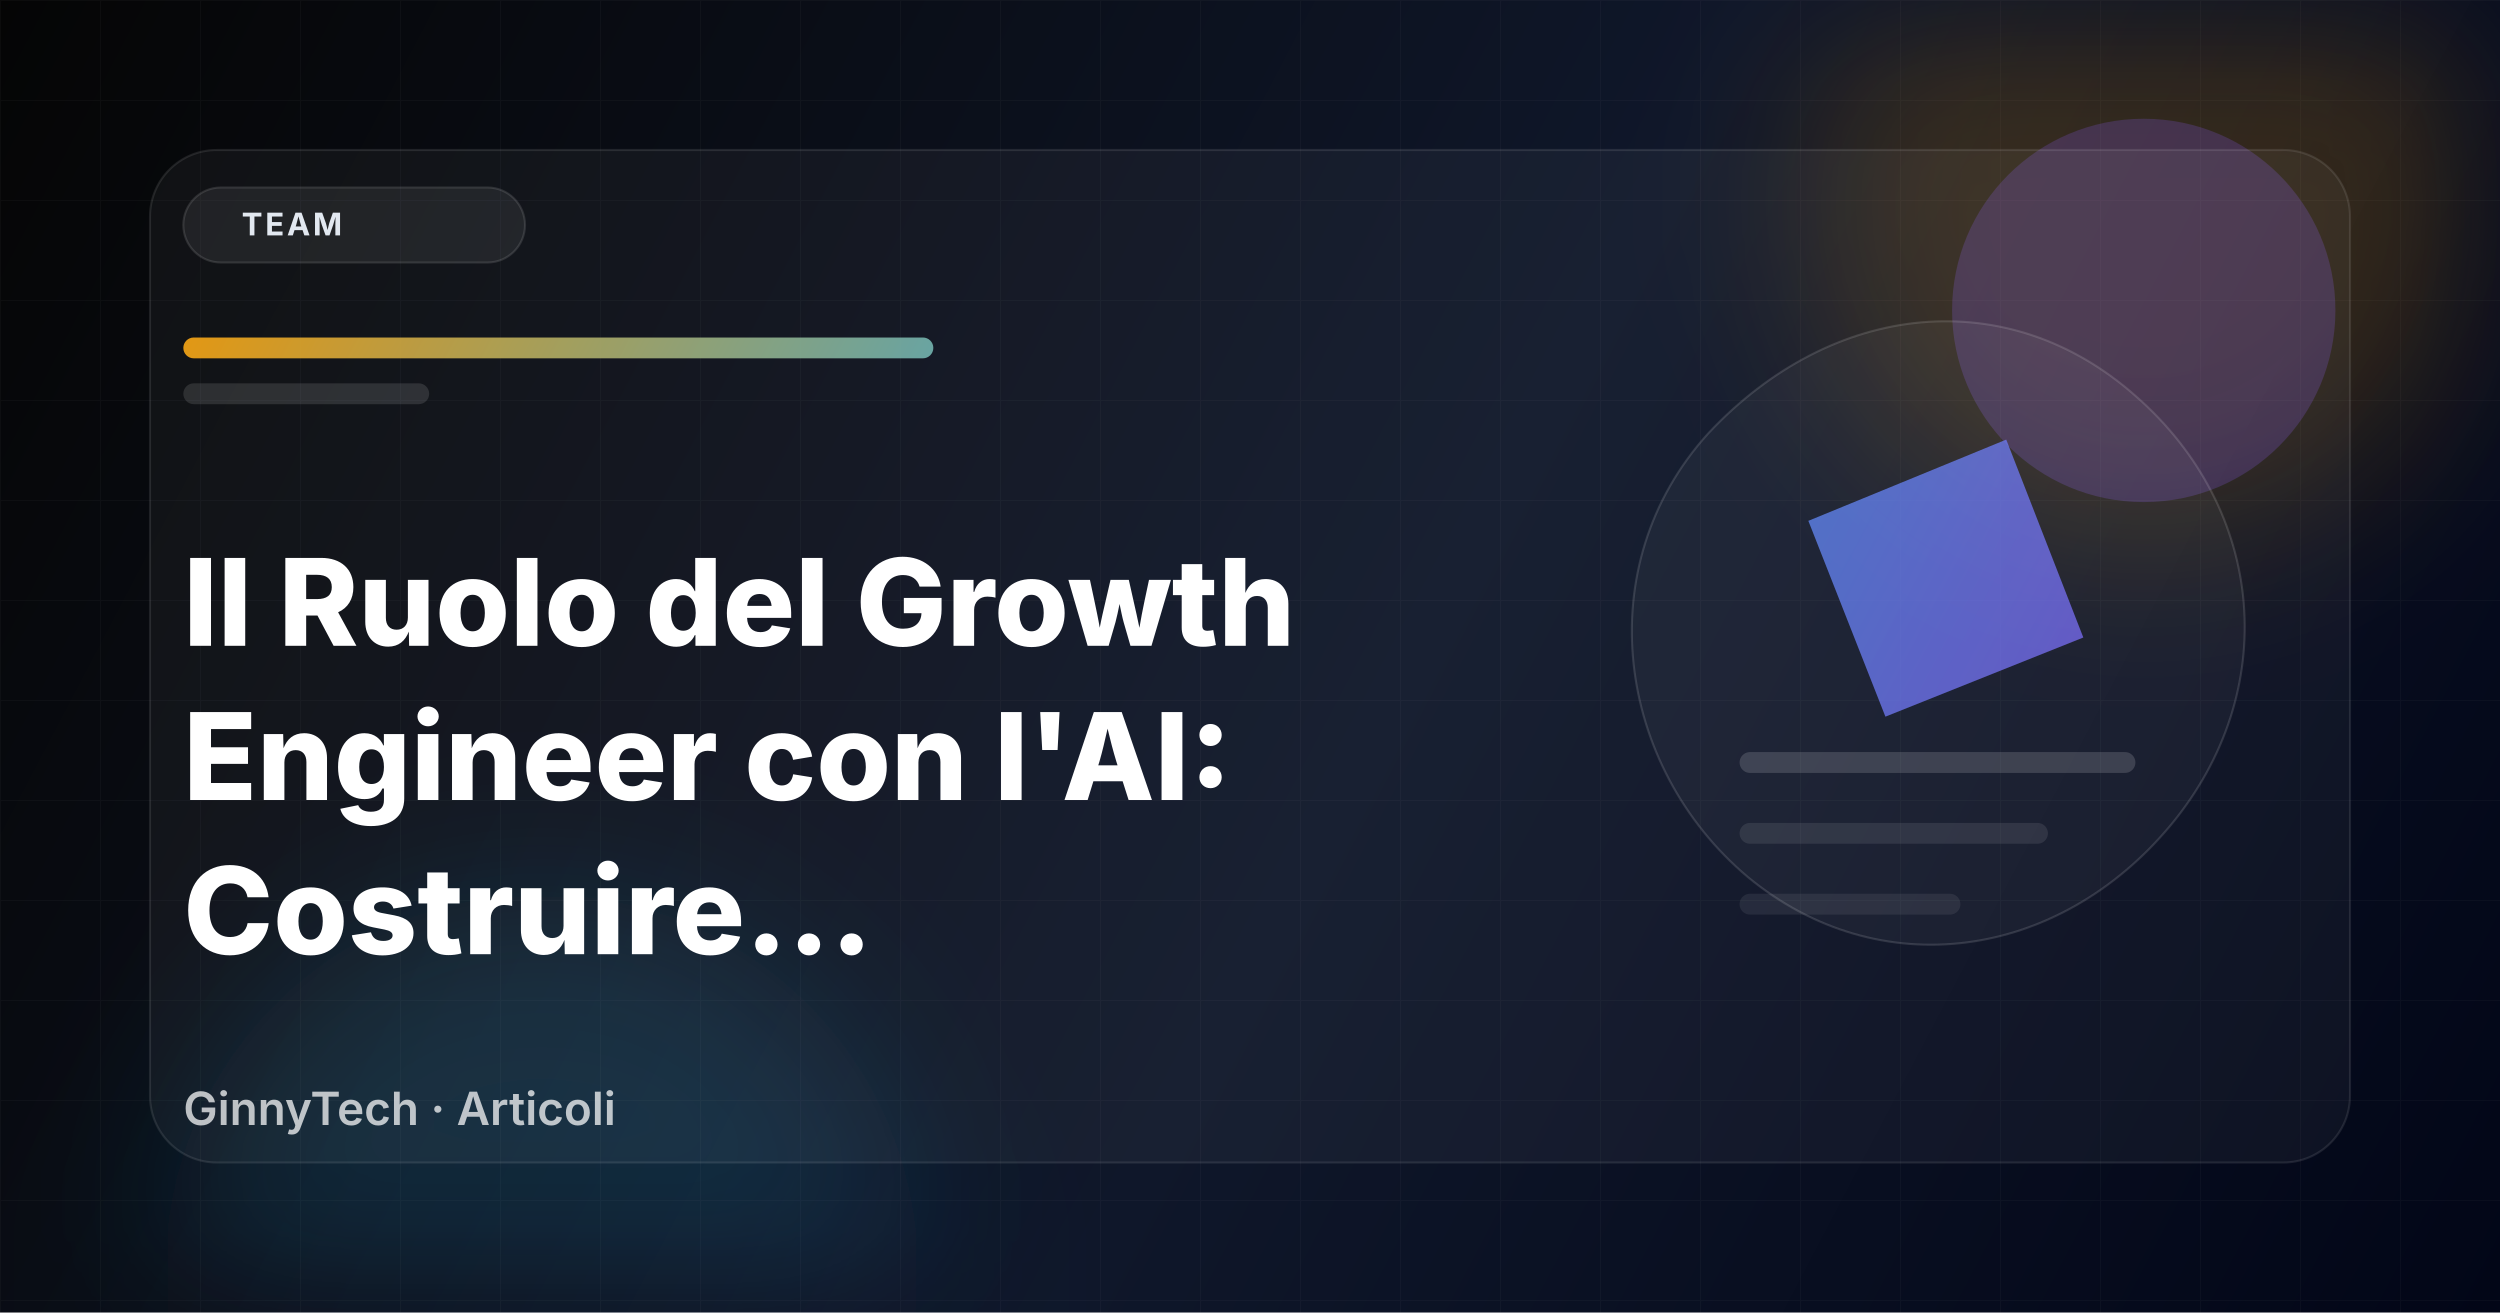
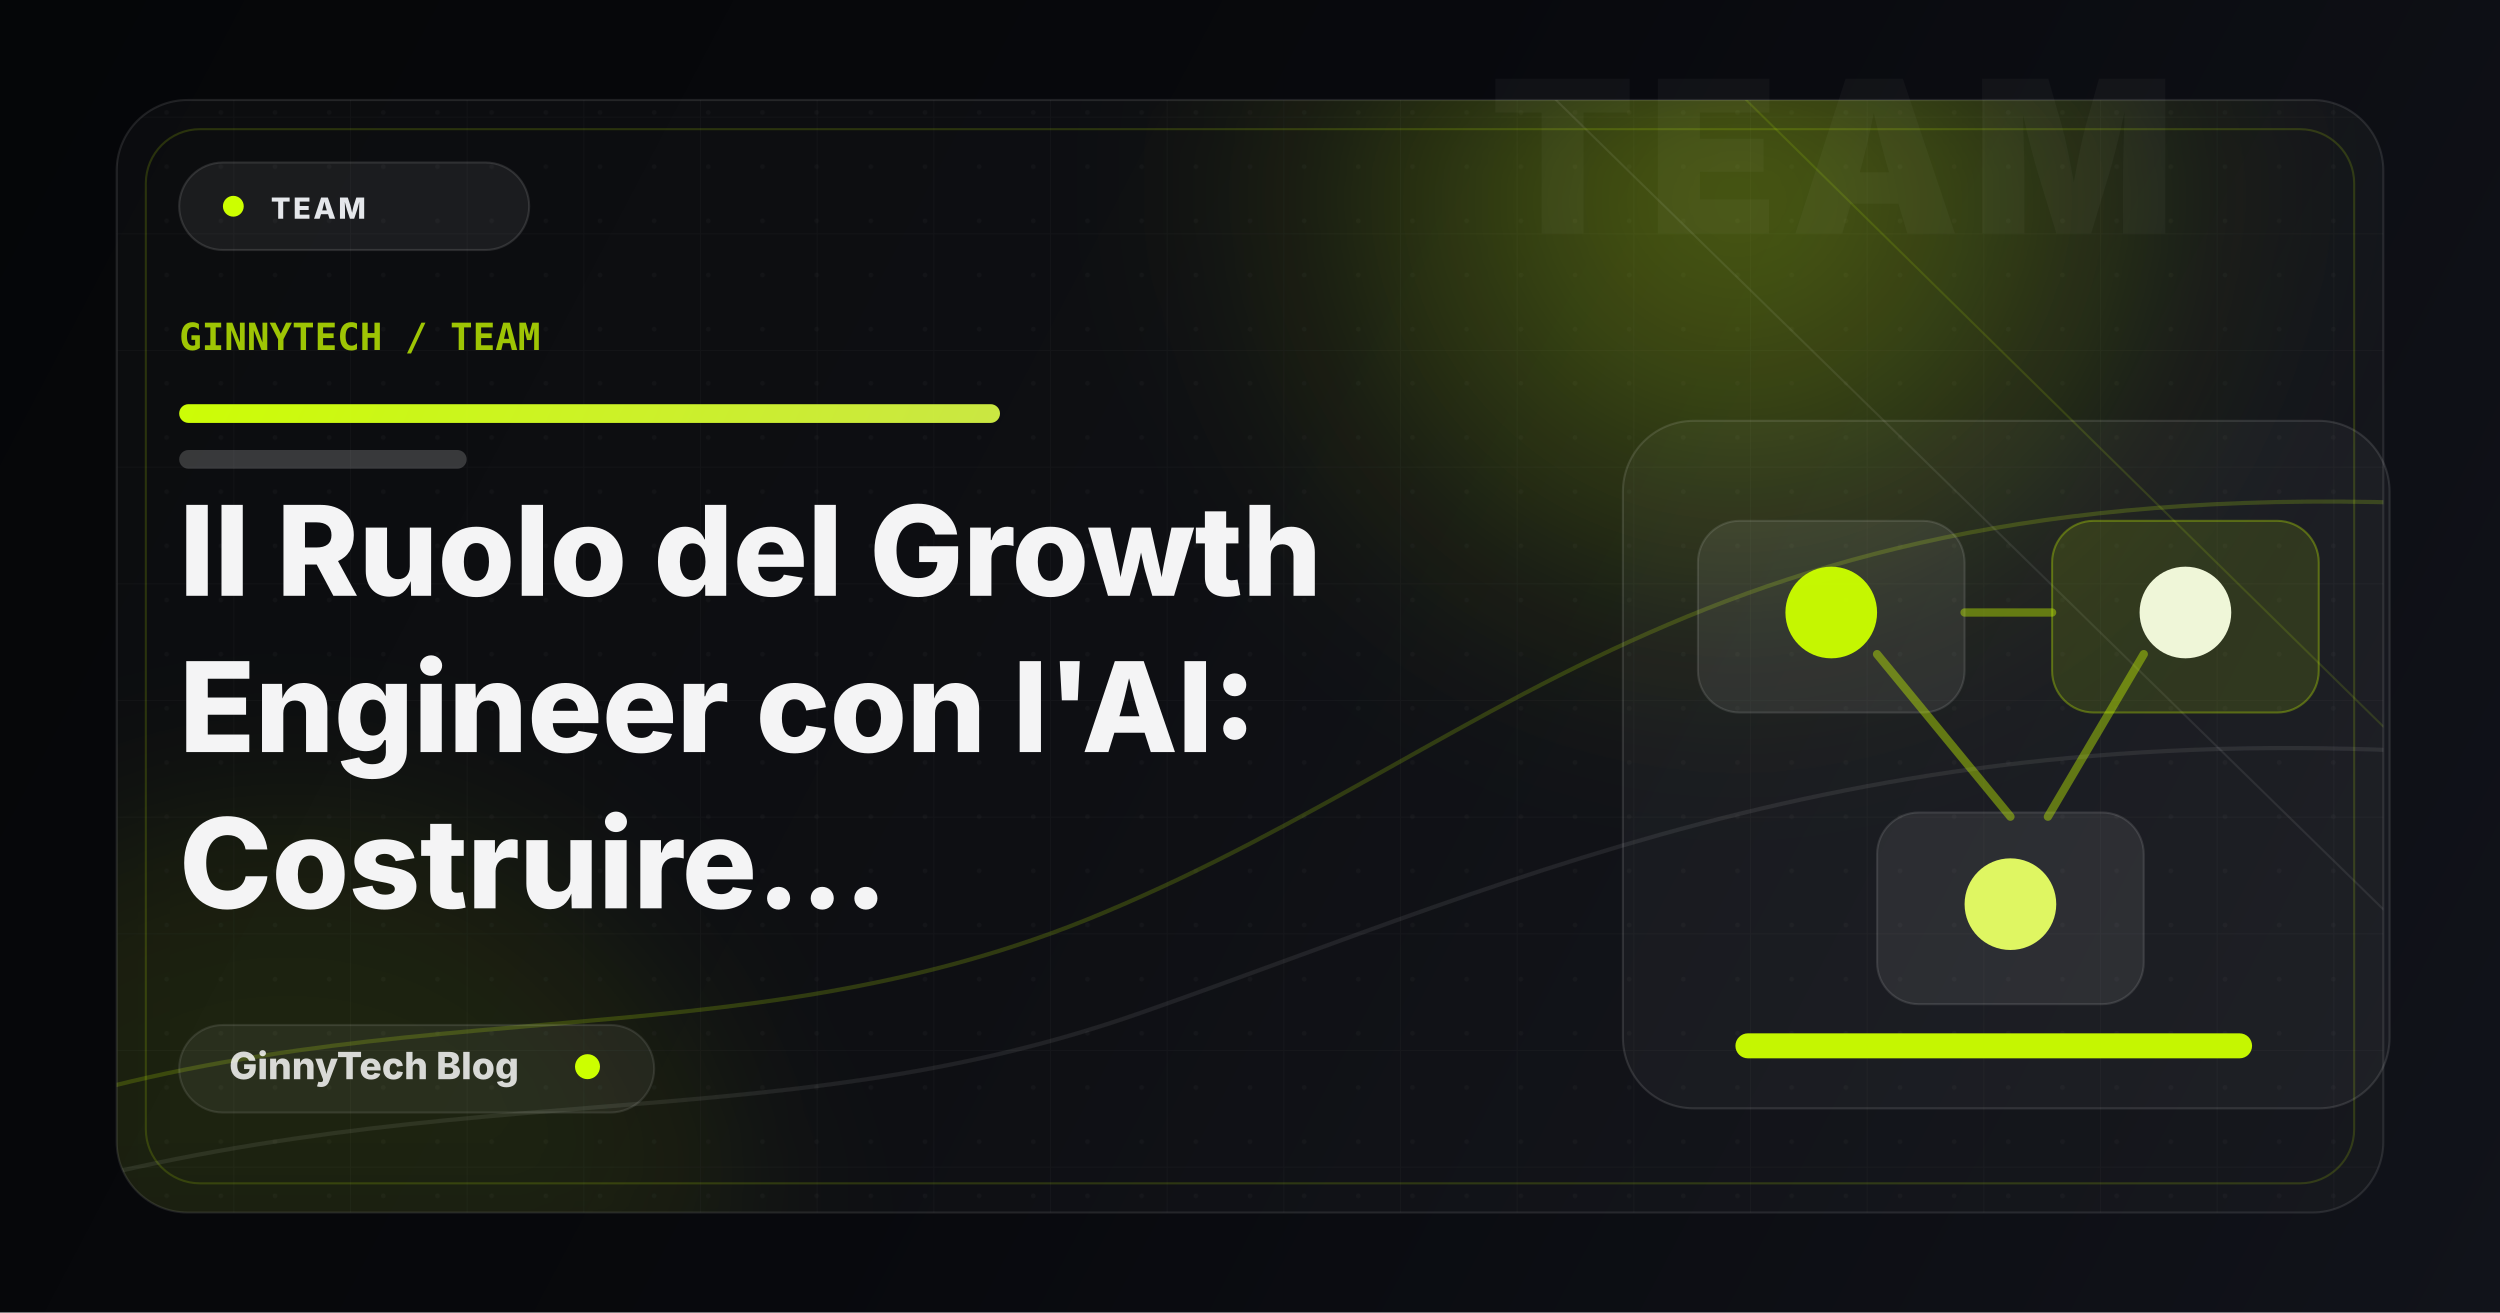
<svg xmlns="http://www.w3.org/2000/svg" width="1200" height="630" viewBox="0 0 1200 630" fill="none">
  <defs>
    <linearGradient id="bg" x1="0" y1="0" x2="1200" y2="630" gradientUnits="userSpaceOnUse">
-       <stop offset="0" stop-color="#050505" />
-       <stop offset="0.55" stop-color="#0f172a" />
-       <stop offset="1" stop-color="#020617" />
+       <stop offset="0" stop-color="#050608" />
+       <stop offset="0.46" stop-color="#08090d" />
+       <stop offset="1" stop-color="#11131a" />
    </linearGradient>
-     <linearGradient id="accent" x1="110" y1="80" x2="980" y2="540" gradientUnits="userSpaceOnUse">
-       <stop offset="0" stop-color="#f59e0b" stop-opacity="0.95" />
-       <stop offset="0.5" stop-color="#38bdf8" stop-opacity="0.88" />
-       <stop offset="1" stop-color="#8b5cf6" stop-opacity="0.9" />
+     <linearGradient id="lime" x1="96" y1="100" x2="1060" y2="548" gradientUnits="userSpaceOnUse">
+       <stop offset="0" stop-color="#ccff00" stop-opacity="1" />
+       <stop offset="0.52" stop-color="#e7ff65" stop-opacity="0.86" />
+       <stop offset="1" stop-color="#b3e600" stop-opacity="0.9" />
    </linearGradient>
-     <filter id="blur" x="-40%" y="-40%" width="180%" height="180%">
-       <feGaussianBlur stdDeviation="42" />
+     <radialGradient id="glow" cx="50%" cy="50%" r="50%">
+       <stop offset="0" stop-color="#ccff00" stop-opacity="0.35" />
+       <stop offset="1" stop-color="#ccff00" stop-opacity="0" />
+     </radialGradient>
+     <filter id="softBlur" x="-40%" y="-40%" width="180%" height="180%">
+       <feGaussianBlur stdDeviation="44" />
    </filter>
-     <pattern id="grid" width="48" height="48" patternUnits="userSpaceOnUse">
-       <path d="M48 0H0V48" stroke="rgba(255,255,255,0.08)" stroke-width="1" />
+     <pattern id="dots" width="26" height="26" patternUnits="userSpaceOnUse">
+       <circle cx="2" cy="2" r="1.15" fill="rgba(255,255,255,0.12)" />
    </pattern>
+     <pattern id="grid" width="56" height="56" patternUnits="userSpaceOnUse">
+       <path d="M56 0H0V56" stroke="rgba(255,255,255,0.08)" stroke-width="1" />
+     </pattern>
+     <clipPath id="frameClip">
+       <rect x="56" y="48" width="1088" height="534" rx="34" />
+     </clipPath>
  </defs>
  <rect width="1200" height="630" fill="url(#bg)" />
-   <rect width="1200" height="630" fill="url(#grid)" opacity="0.35" />
-   <circle cx="1030" cy="96" r="162" fill="#f59e0b" fill-opacity="0.18" filter="url(#blur)" />
-   <circle cx="260" cy="610" r="180" fill="#38bdf8" fill-opacity="0.14" filter="url(#blur)" />
-   <circle cx="1029" cy="149" r="92" fill="#8b5cf6" fill-opacity="0.22" />
-   <rect x="72" y="72" width="1056" height="486" rx="32" fill="rgba(255,255,255,0.04)" stroke="rgba(255,255,255,0.10)" />
-   <rect x="88" y="90" width="164" height="36" rx="18" fill="rgba(255,255,255,0.07)" stroke="rgba(255,255,255,0.12)" />
-   <text x="116" y="113" font-family="Inter, Arial, sans-serif" font-size="15" font-weight="700" letter-spacing="1.3" fill="#e2e8f0">TEAM</text>
-   <rect x="88" y="162" width="360" height="10" rx="5" fill="url(#accent)" />
-   <rect x="88" y="184" width="118" height="10" rx="5" fill="rgba(255,255,255,0.12)" />
-   <text x="88" y="310" font-family="Inter, Arial, sans-serif" font-size="58" font-weight="800" fill="#ffffff">Il Ruolo del Growth</text>
-   <text x="88" y="384" font-family="Inter, Arial, sans-serif" font-size="58" font-weight="800" fill="#ffffff">Engineer con l'AI:</text>
-   <text x="88" y="458" font-family="Inter, Arial, sans-serif" font-size="58" font-weight="800" fill="#ffffff">Costruire...</text>
-   <text x="88" y="540" font-family="Inter, Arial, sans-serif" font-size="22" font-weight="600" fill="rgba(255,255,255,0.72)">GinnyTech · Articoli</text>
-   <g opacity="0.95">
-     <path d="M820 208C880 144 964 136 1025 190C1088 245 1095 332 1042 396C988 461 902 473 839 421C776 368 762 272 820 208Z" fill="rgba(255,255,255,0.04)" stroke="rgba(255,255,255,0.14)" />
-     <path d="M868 250L963 211L1000 306L905 344L868 250Z" fill="url(#accent)" fill-opacity="0.88" />
-     <path d="M840 366L1020 366" stroke="rgba(255,255,255,0.16)" stroke-width="10" stroke-linecap="round" />
-     <path d="M840 400L978 400" stroke="rgba(255,255,255,0.1)" stroke-width="10" stroke-linecap="round" />
-     <path d="M840 434L936 434" stroke="rgba(255,255,255,0.08)" stroke-width="10" stroke-linecap="round" />
+   <g clip-path="url(#frameClip)">
+     <rect x="0" y="0" width="1200" height="630" fill="url(#grid)" opacity="0.28" />
+     <rect x="0" y="0" width="1200" height="630" fill="url(#dots)" opacity="0.2" />
+     <circle cx="834" cy="89" r="260" fill="url(#glow)" filter="url(#softBlur)" />
+     <circle cx="138" cy="602" r="210" fill="#ccff00" fill-opacity="0.09" filter="url(#softBlur)" />
+     <path d="M-20 544C180 470 350 514 530 438C730 354 826 218 1208 244" stroke="rgba(204,255,0,0.18)" stroke-width="2" />
+     <path d="M-18 582C212 512 366 550 548 486C736 420 906 338 1210 364" stroke="rgba(255,255,255,0.08)" stroke-width="2" />
+     <path d="M616 -80L1166 458" stroke="rgba(255,255,255,0.08)" stroke-width="1" />
+     <path d="M708 -80L1190 394" stroke="rgba(204,255,0,0.13)" stroke-width="1" />
+   </g>
+   <rect x="56" y="48" width="1088" height="534" rx="34" fill="rgba(255,255,255,0.025)" stroke="rgba(255,255,255,0.10)" />
+   <rect x="70" y="62" width="1060" height="506" rx="26" stroke="rgba(204,255,0,0.16)" stroke-width="1" />
+   <rect x="86" y="78" width="168" height="42" rx="21" fill="rgba(255,255,255,0.065)" stroke="rgba(255,255,255,0.12)" />
+   <circle cx="112" cy="99" r="5" fill="#ccff00" />
+   <text x="130" y="105" font-family="Montserrat, Inter, Arial, sans-serif" font-size="14" font-weight="800" letter-spacing="1.2" fill="#e5e7eb">TEAM</text>
+   <text x="86" y="168" font-family="JetBrains Mono, Consolas, monospace" font-size="18" font-weight="700" fill="rgba(204,255,0,0.76)">GINNYTECH / TEAM</text>
+   <rect x="86" y="194" width="394" height="9" rx="4.5" fill="url(#lime)" />
+   <rect x="86" y="216" width="138" height="9" rx="4.5" fill="rgba(255,255,255,0.18)" />
+   <text x="715" y="112" font-family="Montserrat, Inter, Arial, sans-serif" font-size="102" font-weight="900" letter-spacing="6" fill="rgba(255,255,255,0.035)">TEAM</text>
+   <g transform="translate(733 144)" opacity="0.96">
+     <rect x="46" y="58" width="368" height="330" rx="34" fill="rgba(255,255,255,0.038)" stroke="rgba(255,255,255,0.12)" />
+     <rect x="82" y="106" width="128" height="92" rx="20" fill="rgba(255,255,255,0.08)" stroke="rgba(255,255,255,0.12)" />
+     <rect x="252" y="106" width="128" height="92" rx="20" fill="rgba(204,255,0,0.12)" stroke="rgba(204,255,0,0.32)" />
+     <rect x="168" y="246" width="128" height="92" rx="20" fill="rgba(255,255,255,0.08)" stroke="rgba(255,255,255,0.12)" />
+     <circle cx="146" cy="150" r="22" fill="#ccff00" />
+     <circle cx="316" cy="150" r="22" fill="#f8ffe0" />
+     <circle cx="232" cy="290" r="22" fill="#e7ff65" />
+     <path d="M168 170L232 248M296 170L250 248M210 150H252" stroke="rgba(204,255,0,0.42)" stroke-width="4" stroke-linecap="round" />
+     <rect x="100" y="352" width="248" height="12" rx="6" fill="#ccff00" />
+   </g>
+   <text x="86" y="286" font-family="Montserrat, Inter, Arial, sans-serif" font-size="60" font-weight="800" letter-spacing="-0.2" fill="#f4f4f5">Il Ruolo del Growth</text>
+   <text x="86" y="361" font-family="Montserrat, Inter, Arial, sans-serif" font-size="60" font-weight="800" letter-spacing="-0.2" fill="#f4f4f5">Engineer con l'AI:</text>
+   <text x="86" y="436" font-family="Montserrat, Inter, Arial, sans-serif" font-size="60" font-weight="800" letter-spacing="-0.2" fill="#f4f4f5">Costruire...</text>
+   <g transform="translate(86 520)">
+     <rect x="0" y="-28" width="228" height="42" rx="21" fill="rgba(255,255,255,0.055)" stroke="rgba(255,255,255,0.10)" />
+     <text x="24" y="-2" font-family="Montserrat, Inter, Arial, sans-serif" font-size="18" font-weight="800" fill="rgba(255,255,255,0.82)">GinnyTech Blog</text>
+     <circle cx="196" cy="-8" r="6" fill="#ccff00" />
  </g>
</svg>
